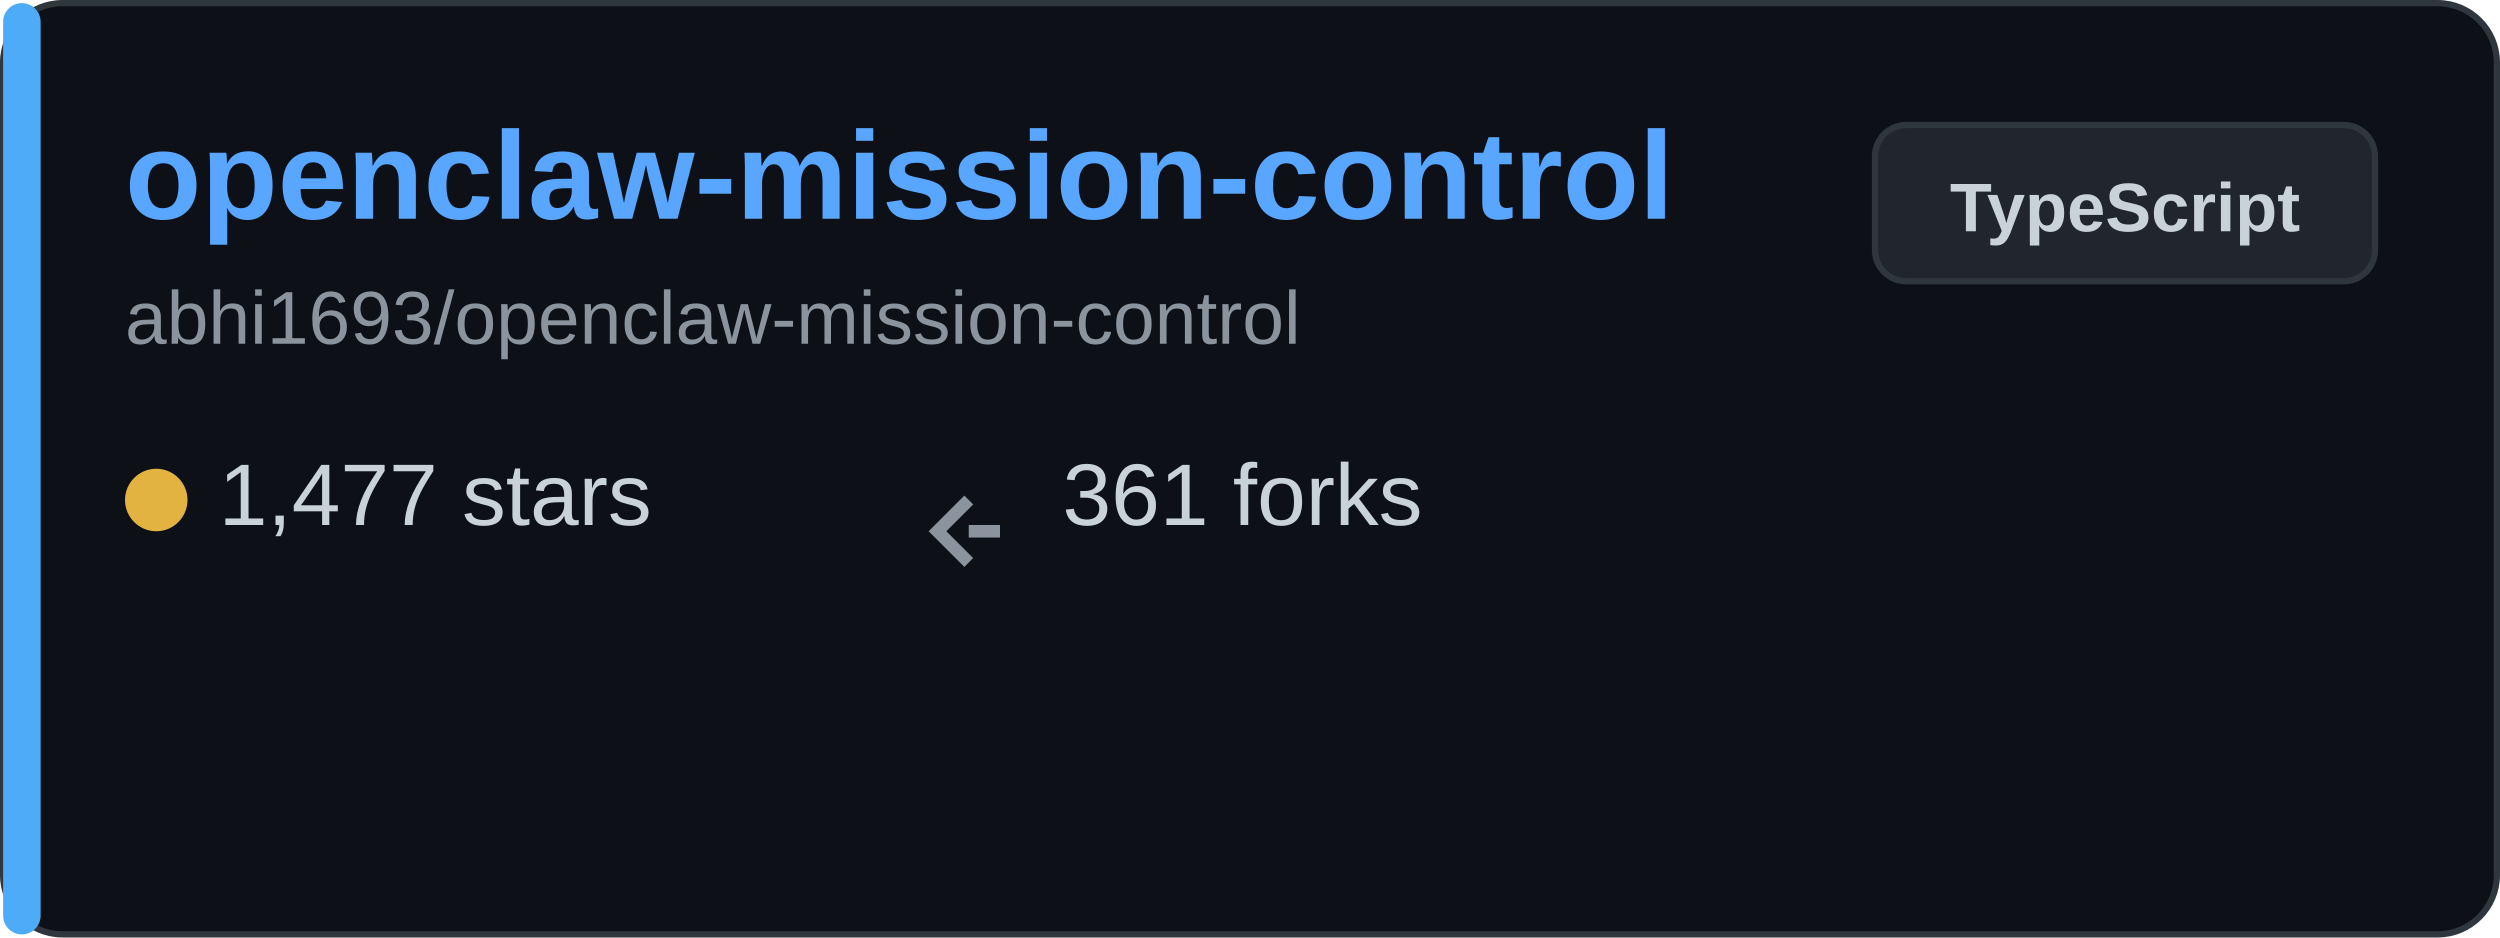
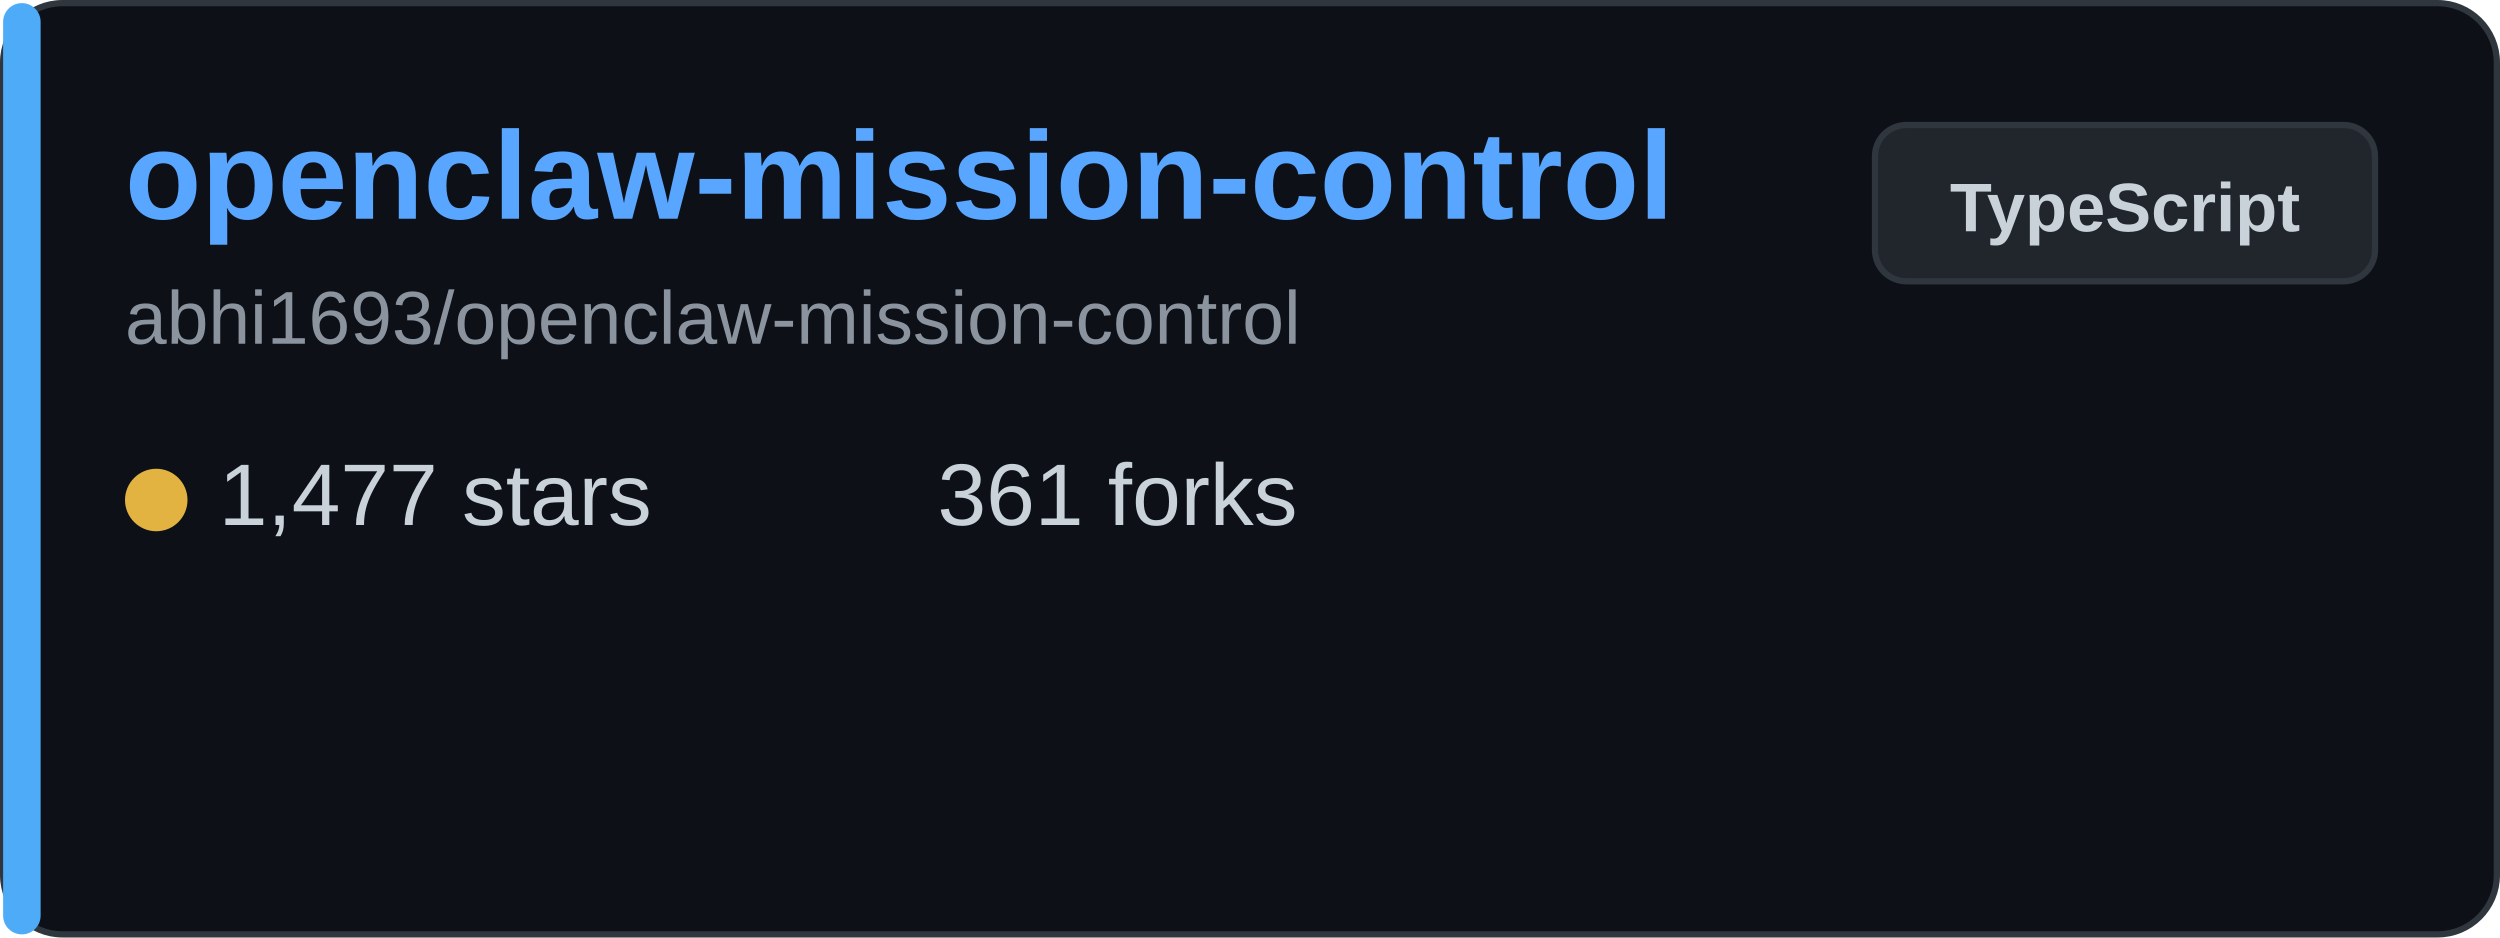
<svg xmlns="http://www.w3.org/2000/svg" width="400" height="150" viewBox="0 0 400 150" fill="none">
  <rect x="0.5" y="0.5" width="399" height="149" rx="9.5" fill="#0d1117" stroke="#30363d" />
  <rect x="0.5" y="0.5" width="6" height="149" rx="3" fill="#4dabf7" />
  <text x="20" y="35" font-family="Arial, sans-serif" font-size="20" font-weight="bold" fill="#58a6ff">openclaw-mission-control</text>
  <text x="20" y="55" font-family="Arial, sans-serif" font-size="12" fill="#8b949e">abhi1693/openclaw-mission-control</text>
  <g transform="translate(20, 80)">
    <circle cx="5" cy="0" r="5" fill="#e3b341" />
    <text x="15" y="4" font-family="Arial, sans-serif" font-size="14" fill="#c9d1d9">1,477 stars</text>
  </g>
  <g transform="translate(150, 80)">
-     <path d="M5 0 L0 5 L5 10 M5 5 L10 5" stroke="#8b949e" stroke-width="2" fill="none" />
-     <text x="20" y="4" font-family="Arial, sans-serif" font-size="14" fill="#c9d1d9">361 forks</text>
+     <text x="0" y="4" font-family="Arial, sans-serif" font-size="14" fill="#c9d1d9">361 forks</text>
  </g>
  <rect x="300" y="20" width="80" height="25" rx="5" fill="#21262d" stroke="#30363d" />
  <text x="340" y="37" font-family="Arial, sans-serif" font-size="11" font-weight="bold" fill="#c9d1d9" text-anchor="middle">TypeScript</text>
</svg>
